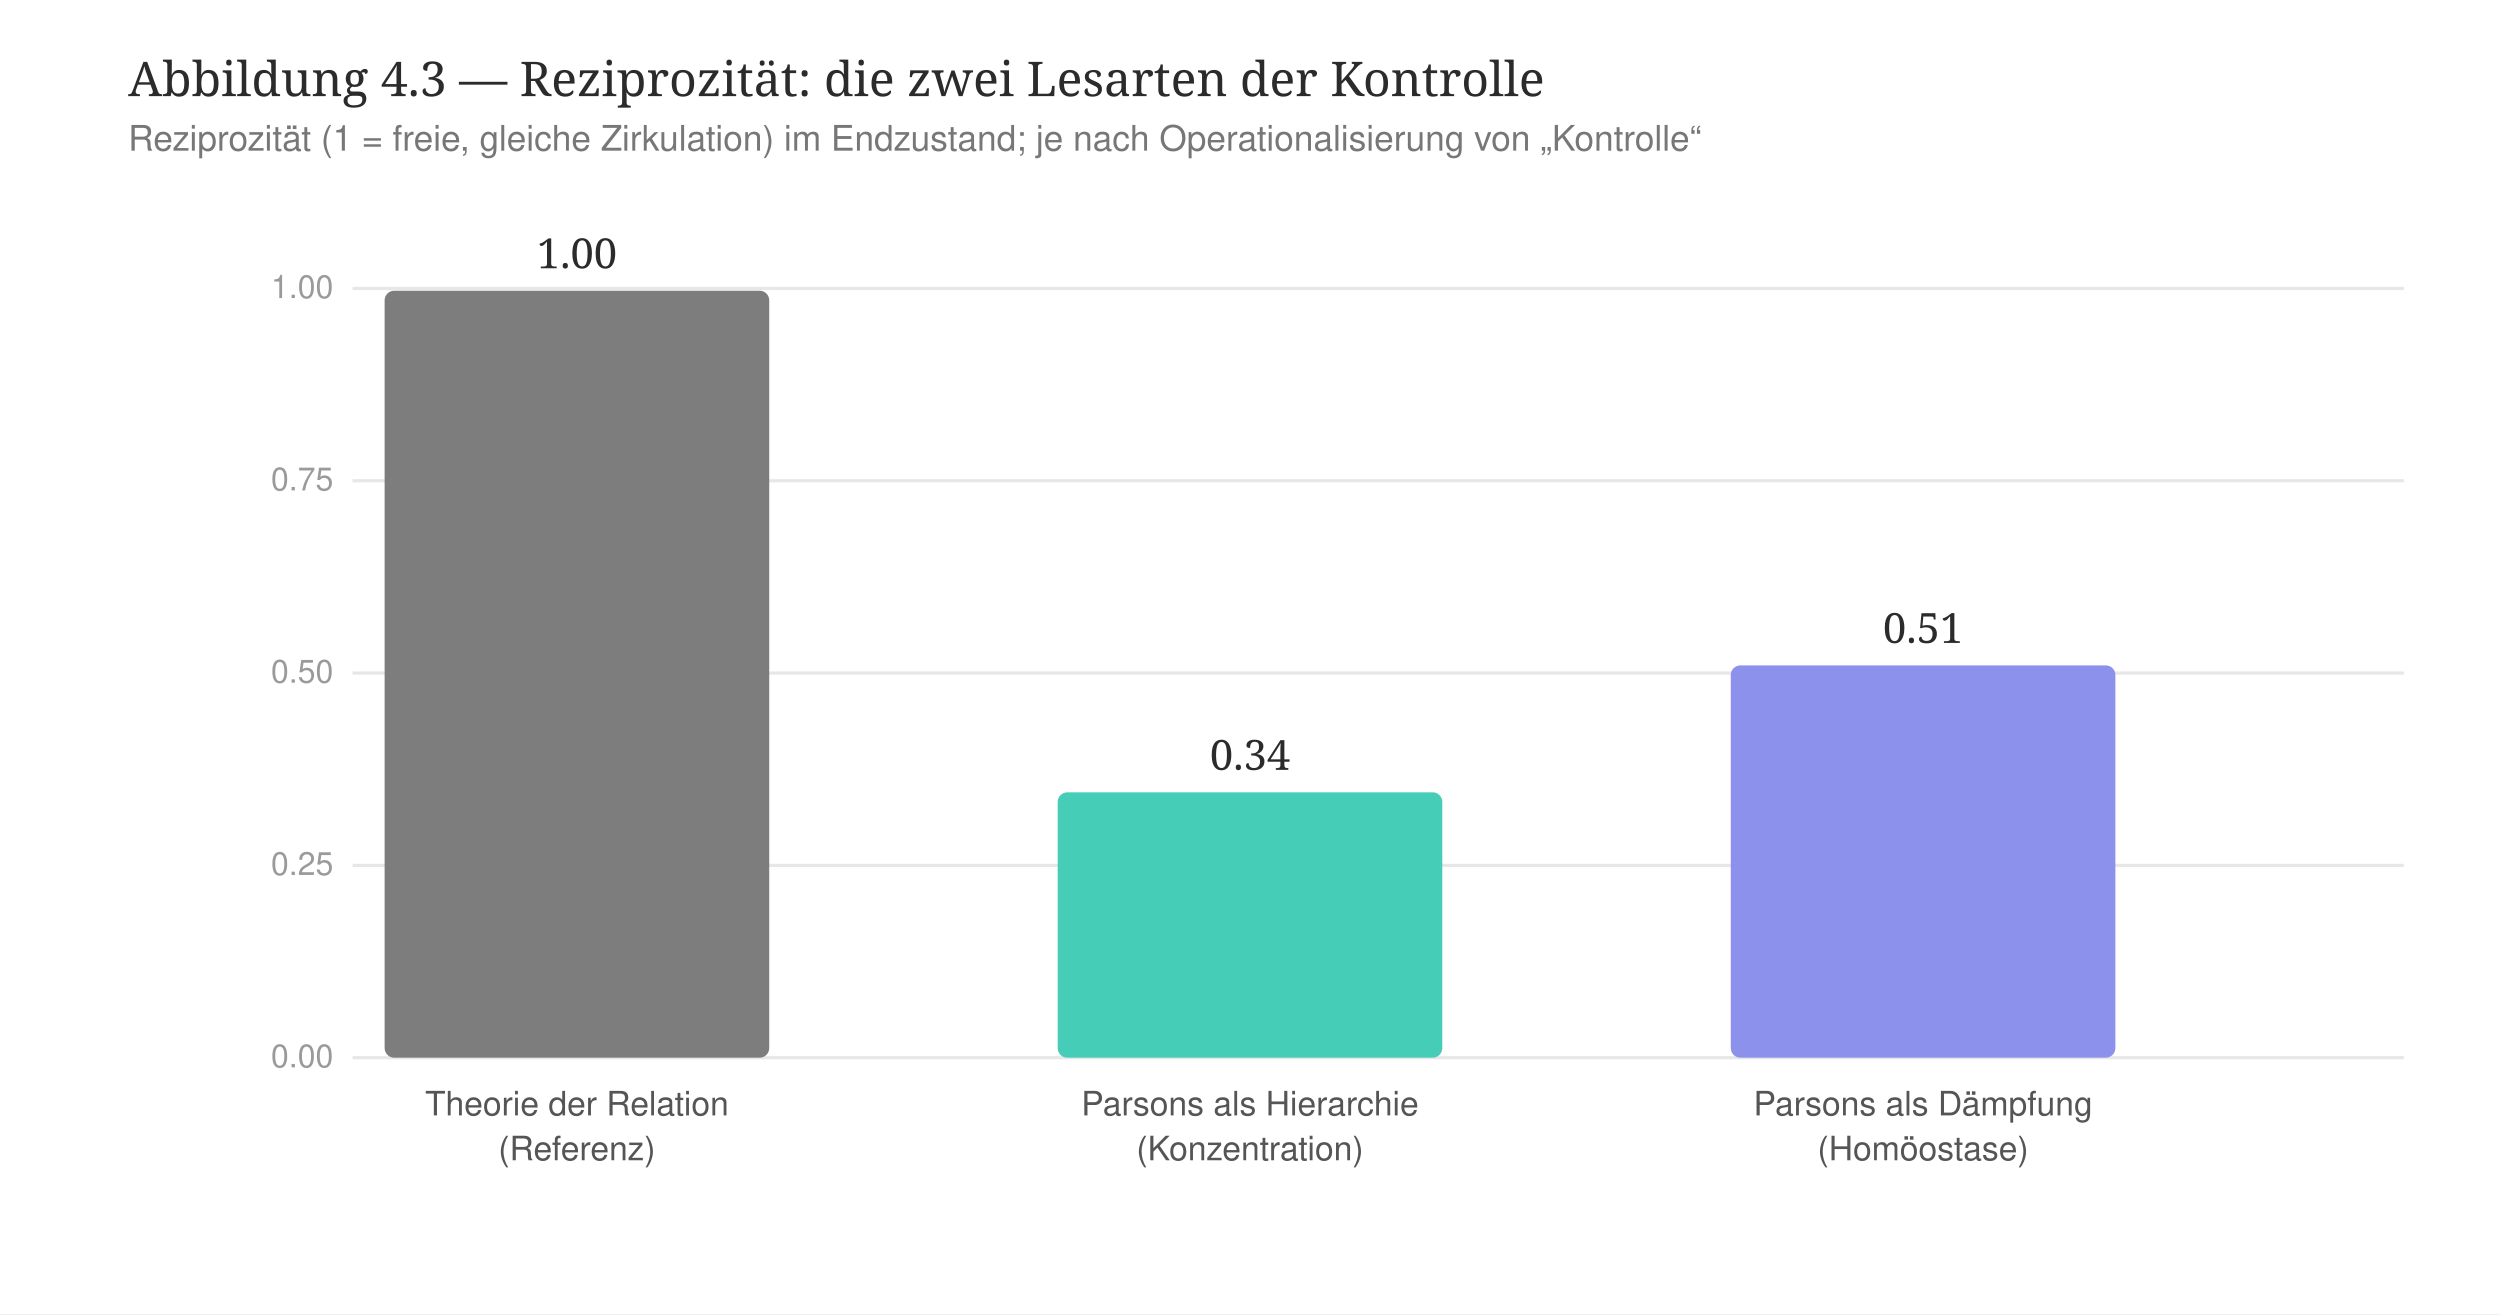
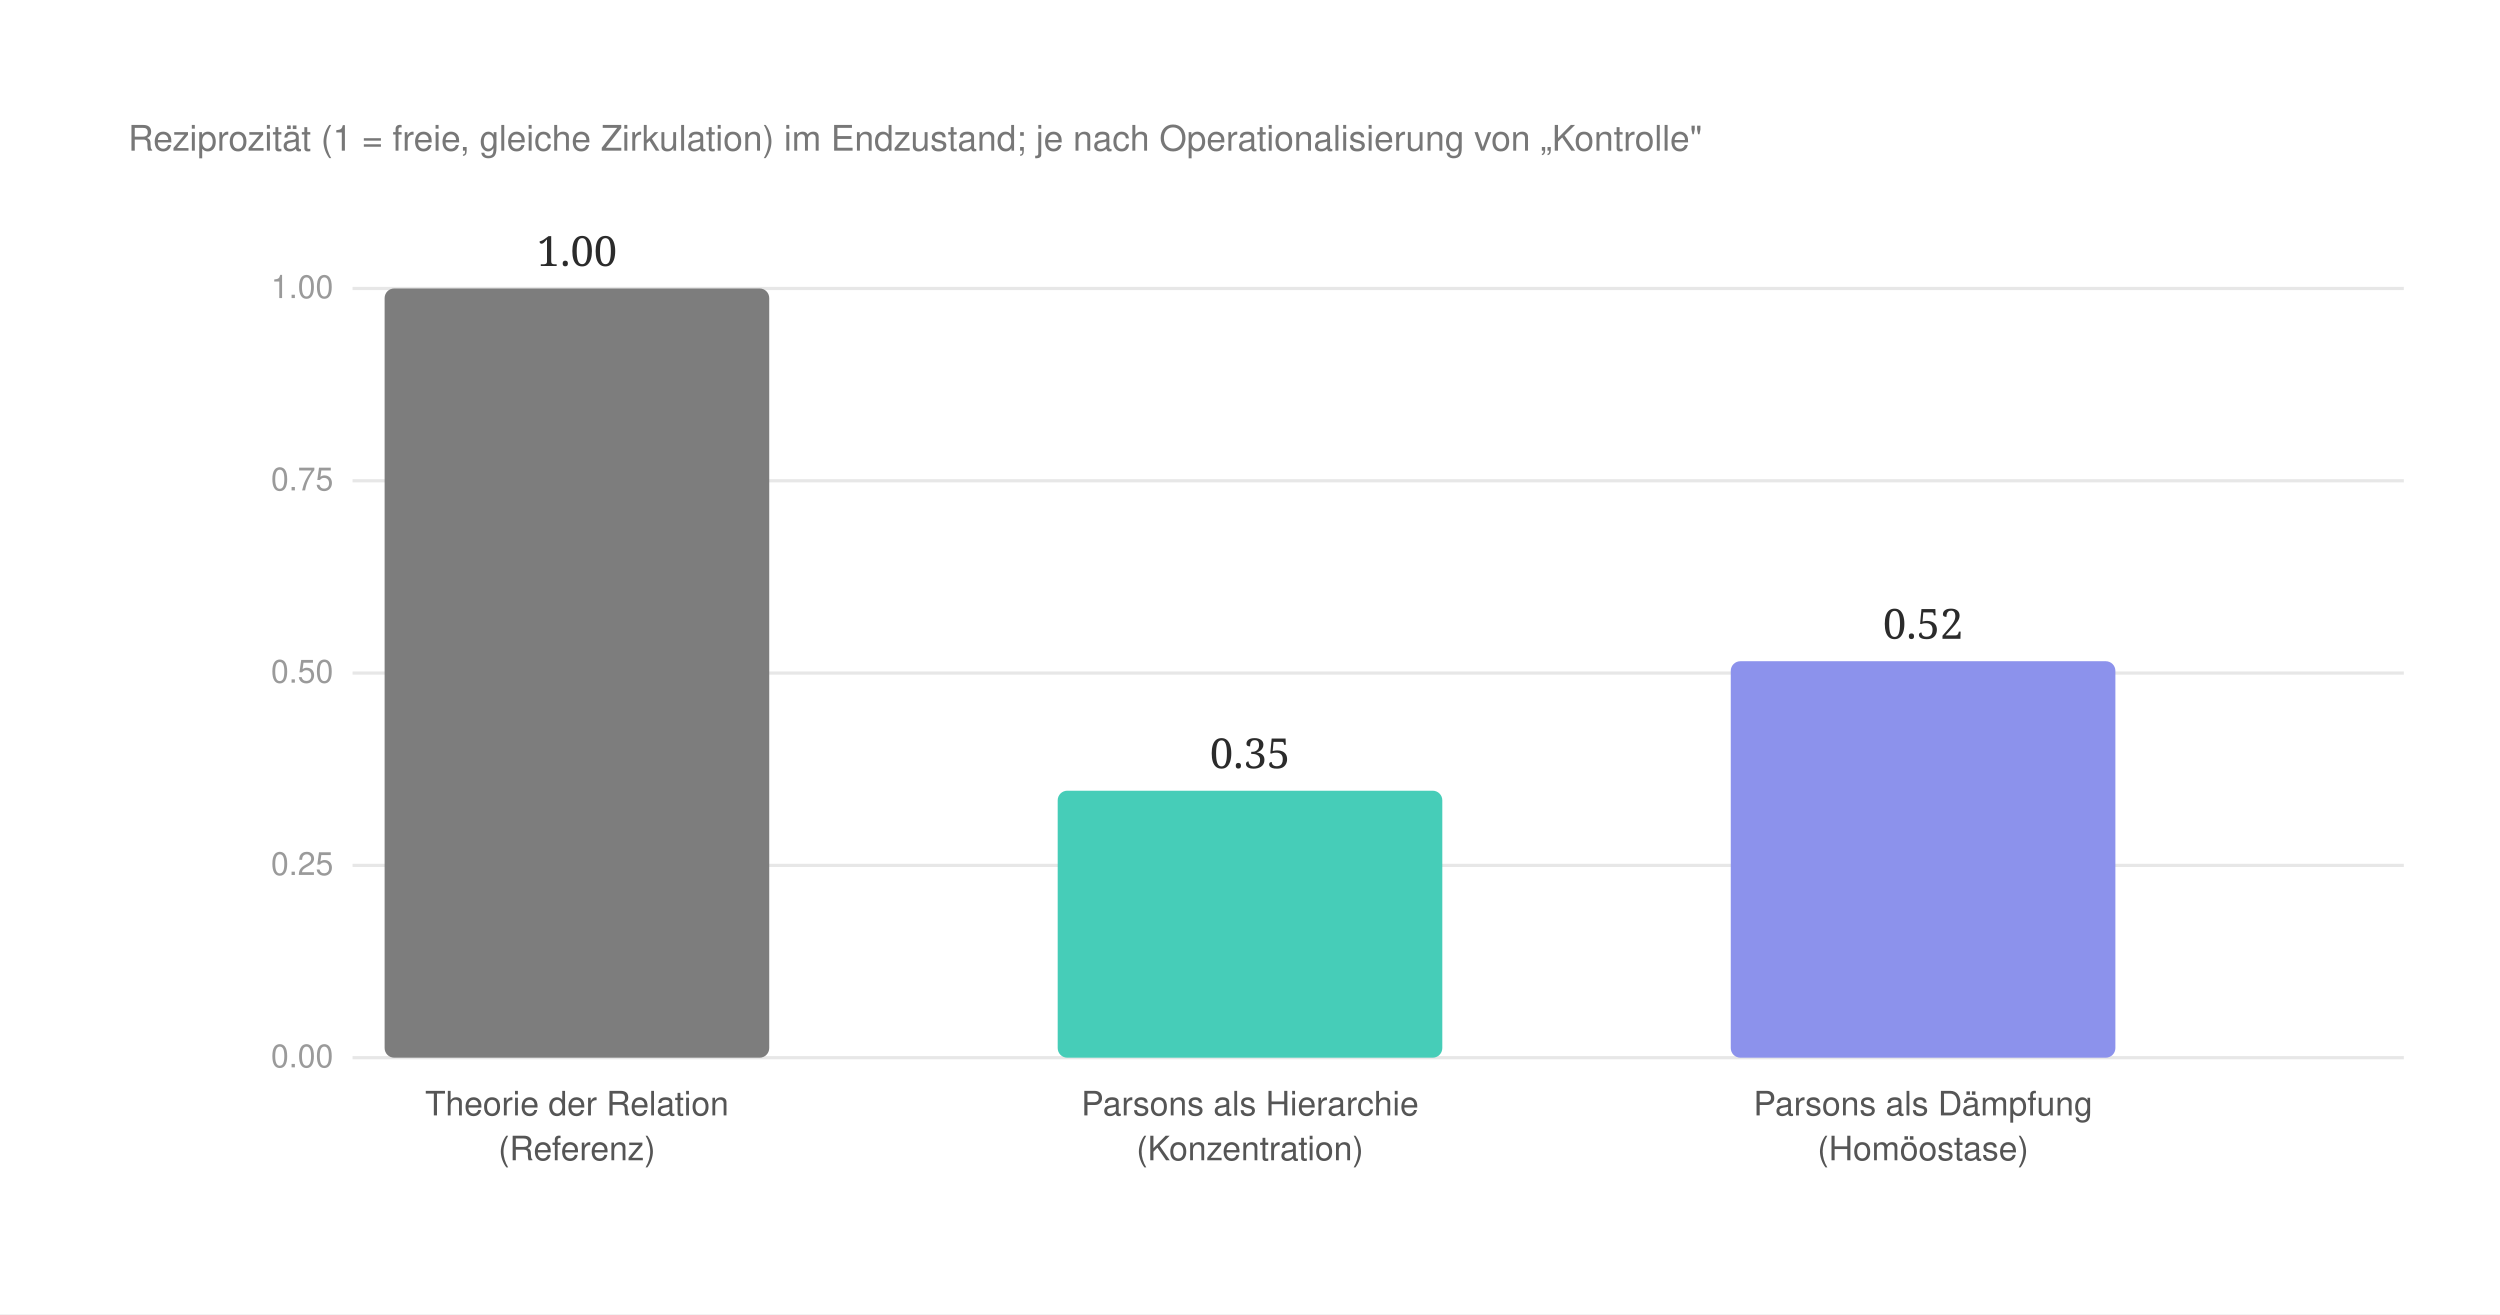
<svg xmlns="http://www.w3.org/2000/svg" viewBox="0 0 780 410" font-family="Helvetica,Arial,sans-serif">
  <rect x="0" y="0" width="780" height="410" fill="#ffffff" />
-   <text x="40" y="30" font-size="15" font-family="Georgia,serif" fill="#2b2b2b">Abbildung 4.3 — Reziprozität: die zwei Lesarten der Kontrolle</text>
-   <text x="40" y="47" font-size="11" fill="#777">Reziprozität (1 = freie, gleiche Zirkulation) im Endzustand; je nach Operationalisierung von „Kontrolle“</text>
+   <text x="40" y="47" font-size="11" fill="#777">Reziprozität (1 = freie, gleiche Zirkulation) im Endzustand; je nach Operationalisierung von „Kontrolle"</text>
  <line x1="110" y1="330.0" x2="750" y2="330.0" stroke="#e7e7e7" />
  <text x="104" y="333.0" font-size="10" fill="#9a9a9a" text-anchor="end">0.00</text>
  <line x1="110" y1="270.0" x2="750" y2="270.0" stroke="#e7e7e7" />
  <text x="104" y="273.0" font-size="10" fill="#9a9a9a" text-anchor="end">0.25</text>
  <line x1="110" y1="210.0" x2="750" y2="210.0" stroke="#e7e7e7" />
  <text x="104" y="213.0" font-size="10" fill="#9a9a9a" text-anchor="end">0.50</text>
  <line x1="110" y1="150.0" x2="750" y2="150.0" stroke="#e7e7e7" />
  <text x="104" y="153.0" font-size="10" fill="#9a9a9a" text-anchor="end">0.75</text>
  <line x1="110" y1="90.0" x2="750" y2="90.0" stroke="#e7e7e7" />
  <text x="104" y="93.0" font-size="10" fill="#9a9a9a" text-anchor="end">1.00</text>
-   <rect x="120.0" y="90.7" width="120" height="239.3" fill="#7d7d7d" rx="3" />
-   <text x="180.0" y="83.7" font-size="13" fill="#2b2b2b" text-anchor="middle" font-family="Georgia,serif">1.00</text>
+   <rect x="120.0" y="90.0" width="120" height="240.0" fill="#7d7d7d" rx="3" />
+   <text x="180.0" y="83.0" font-size="13" fill="#2b2b2b" text-anchor="middle" font-family="Georgia,serif">1.00</text>
  <text x="180.0" y="348.0" font-size="10.5" fill="#555" text-anchor="middle">Theorie der Relation</text>
  <text x="180.0" y="362.0" font-size="10.5" fill="#555" text-anchor="middle">(Referenz)</text>
-   <rect x="330.0" y="247.2" width="120" height="82.8" fill="#46CDB8" rx="3" />
-   <text x="390.0" y="240.2" font-size="13" fill="#2b2b2b" text-anchor="middle" font-family="Georgia,serif">0.34</text>
+   <rect x="330.0" y="246.7" width="120" height="83.3" fill="#46CDB8" rx="3" />
+   <text x="390.0" y="239.7" font-size="13" fill="#2b2b2b" text-anchor="middle" font-family="Georgia,serif">0.35</text>
  <text x="390.0" y="348.0" font-size="10.5" fill="#555" text-anchor="middle">Parsons als Hierarchie</text>
  <text x="390.0" y="362.0" font-size="10.5" fill="#555" text-anchor="middle">(Konzentration)</text>
-   <rect x="540.0" y="207.6" width="120" height="122.4" fill="#8C92EC" rx="3" />
-   <text x="600.0" y="200.6" font-size="13" fill="#2b2b2b" text-anchor="middle" font-family="Georgia,serif">0.51</text>
+   <rect x="540.0" y="206.3" width="120" height="123.7" fill="#8C92EC" rx="3" />
+   <text x="600.0" y="199.3" font-size="13" fill="#2b2b2b" text-anchor="middle" font-family="Georgia,serif">0.52</text>
  <text x="600.0" y="348.0" font-size="10.5" fill="#555" text-anchor="middle">Parsons als Dämpfung</text>
  <text x="600.0" y="362.0" font-size="10.5" fill="#555" text-anchor="middle">(Homöostase)</text>
</svg>
